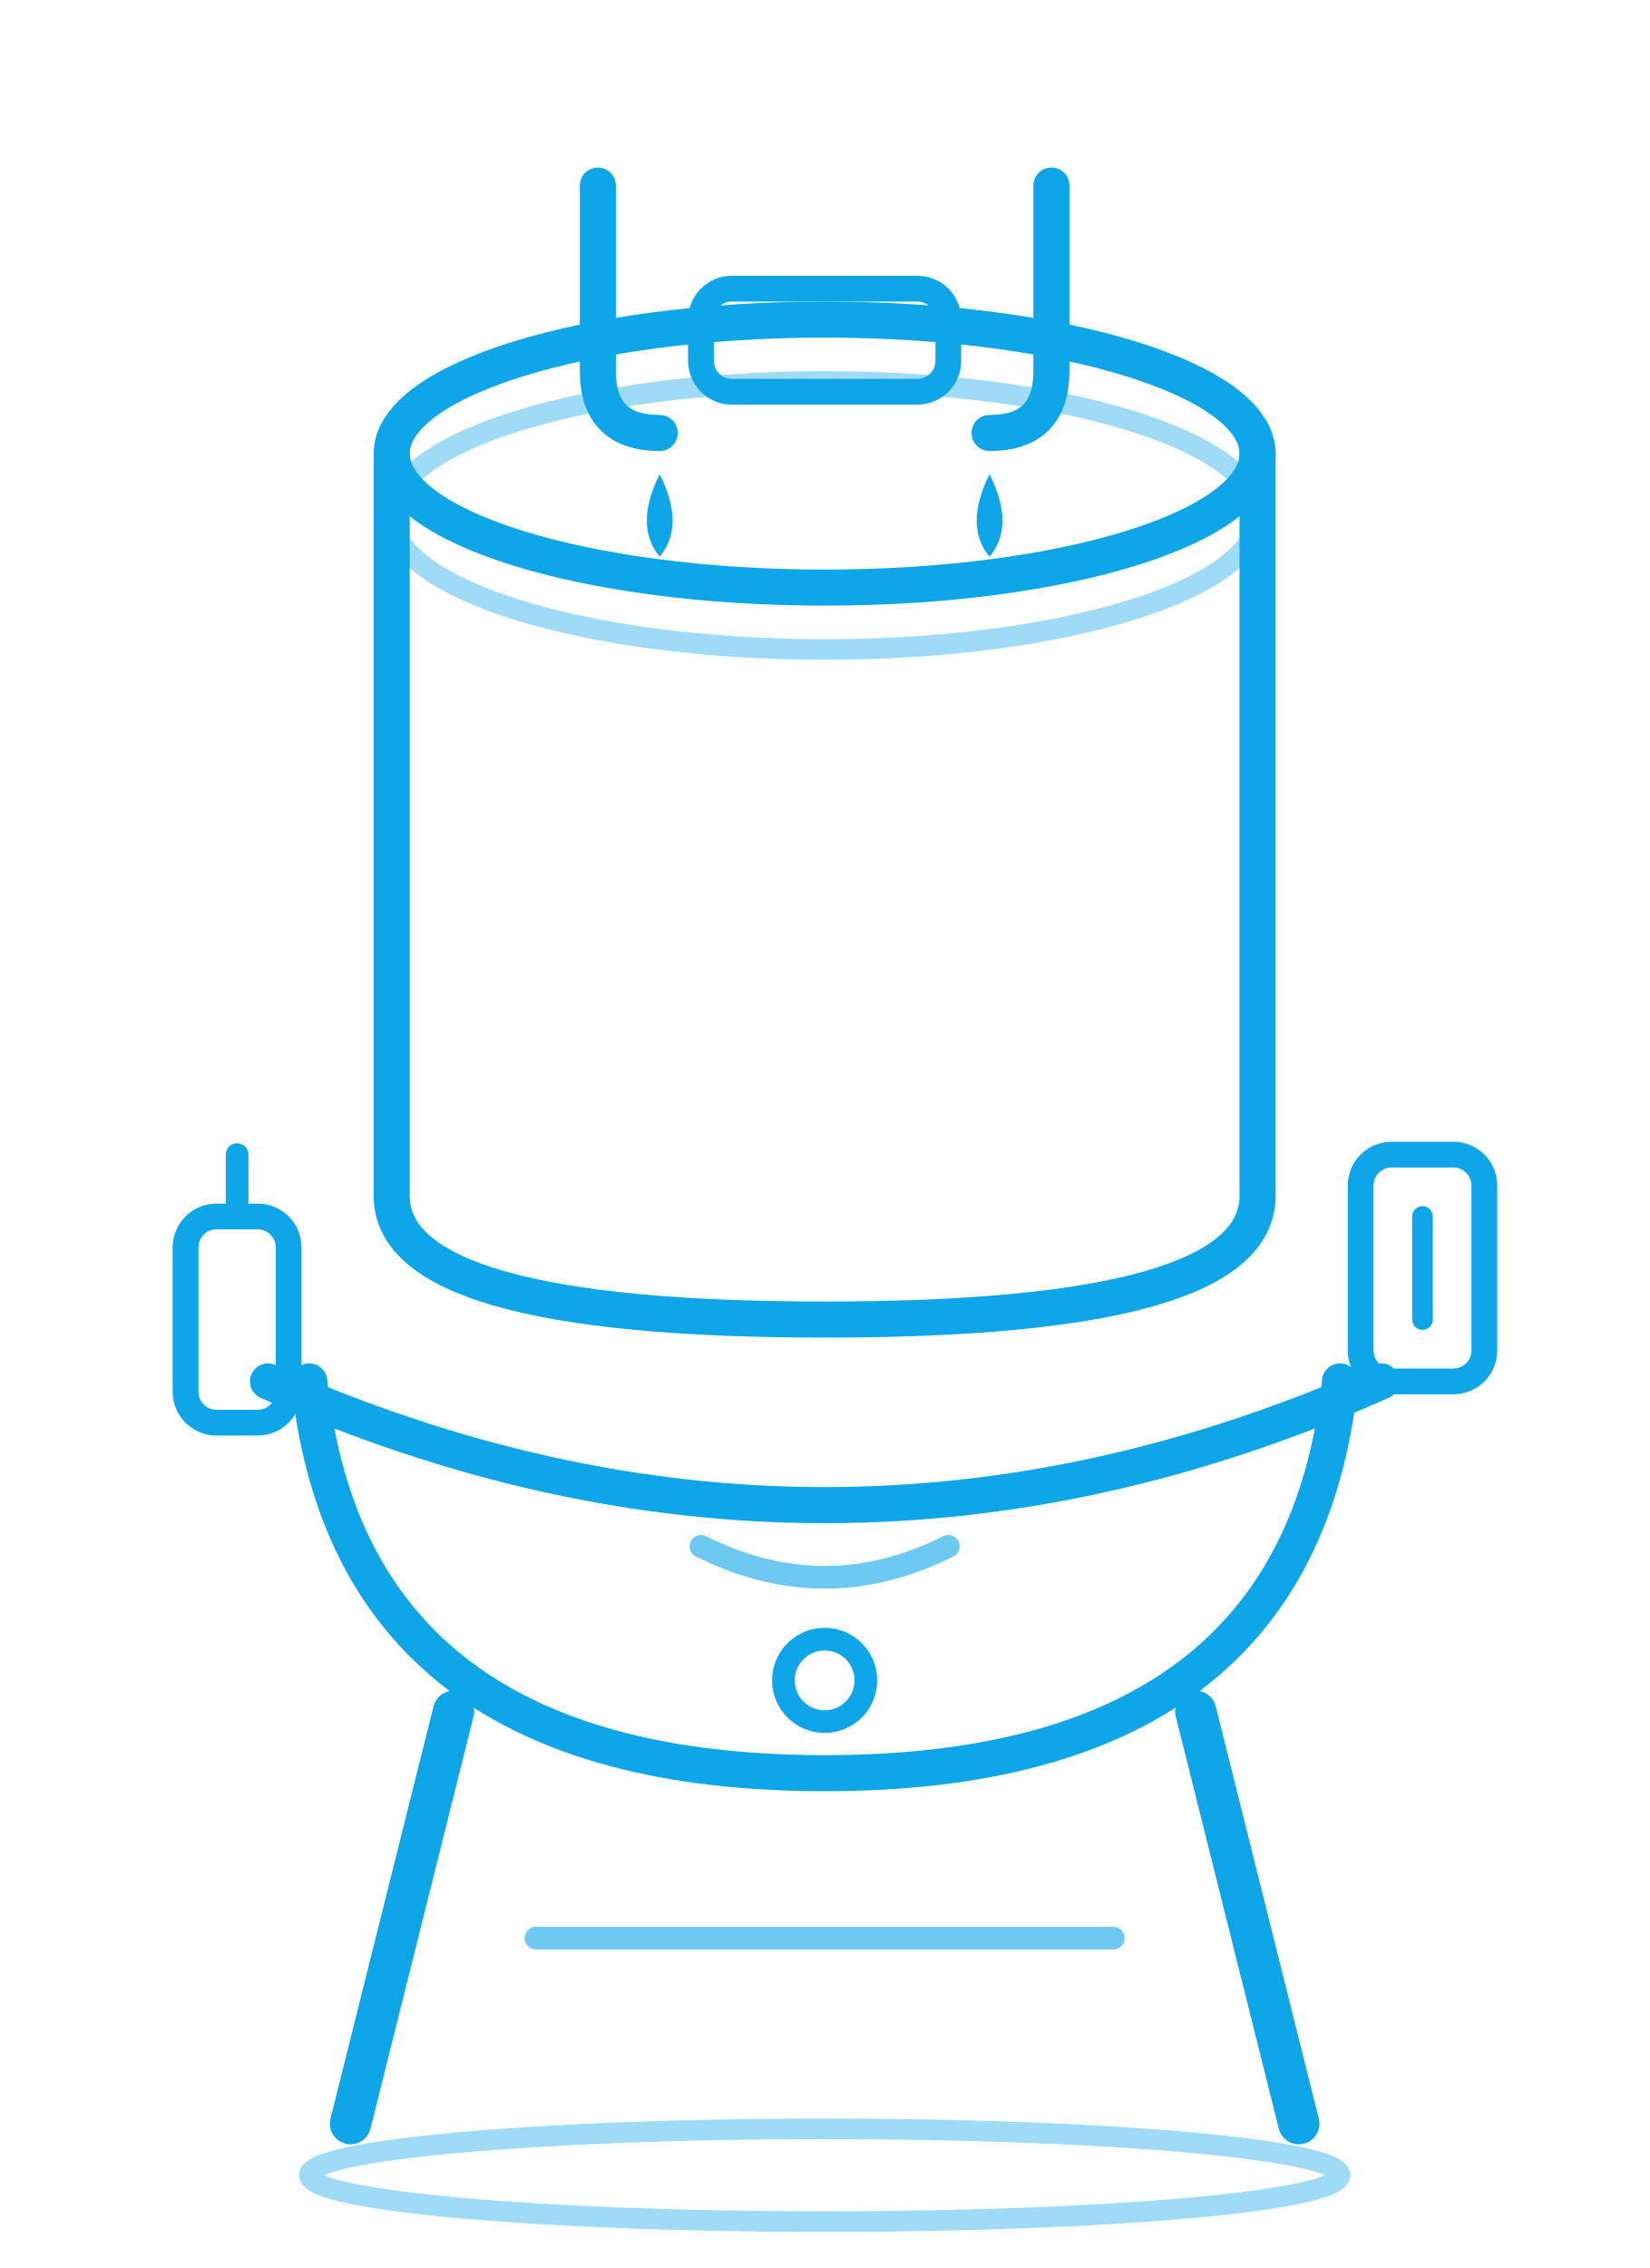
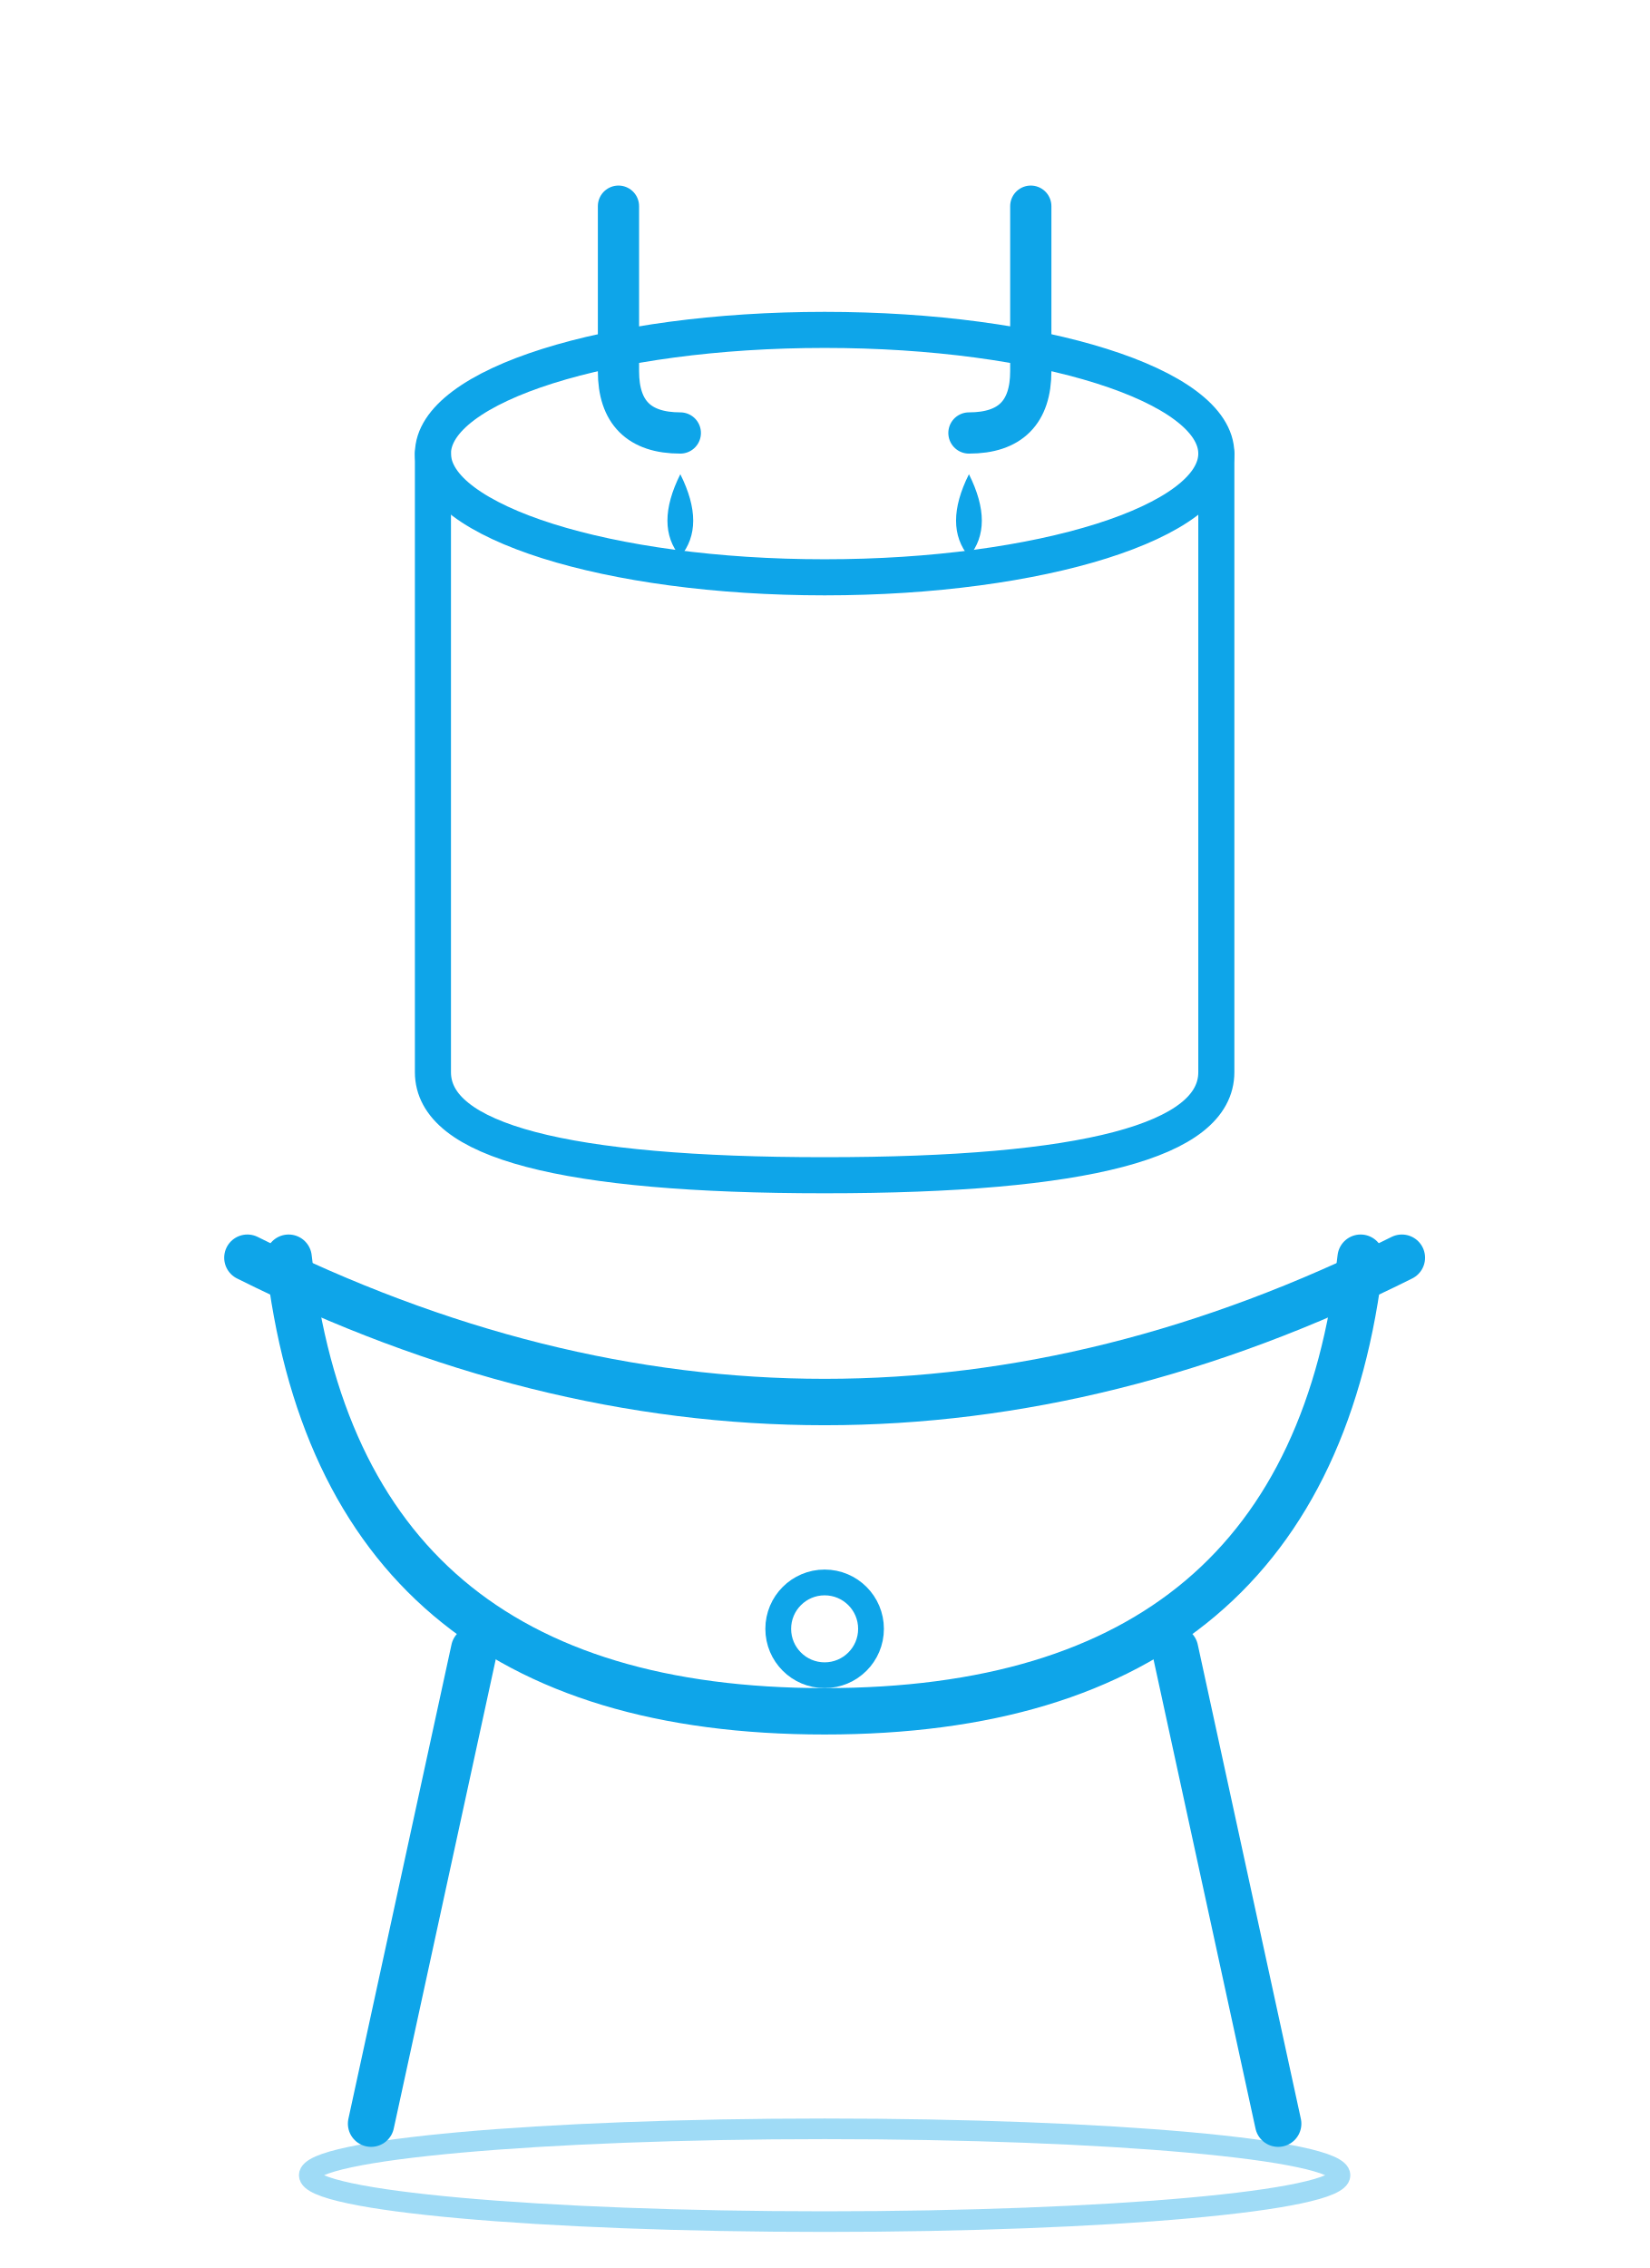
<svg xmlns="http://www.w3.org/2000/svg" viewBox="0 0 160 220" stroke="#0ea5e9" stroke-width="3.5" fill="none" stroke-linecap="round" stroke-linejoin="round">
-   <path d="M38 44 V116 Q38 128 80 128 Q122 128 122 116 V44" />
-   <ellipse cx="80" cy="44" rx="42" ry="13" stroke-width="3.5" />
-   <ellipse cx="80" cy="44" rx="42" ry="13" stroke-width="2" opacity="0.4" transform="translate(0,6)" />
-   <rect x="68" y="28" width="24" height="10" rx="3" stroke-width="2.5" />
-   <path d="M58 18 V36 q0 6 6 6" stroke-width="3.5" />
-   <path d="M102 18 V36 q0 6 -6 6" stroke-width="3.5" />
-   <path d="M64 46 q2.5 5 0 8 q-2.5 -3 0 -8Z" fill="#0ea5e9" stroke="none" />
-   <path d="M96 46 q2.5 5 0 8 q-2.5 -3 0 -8Z" fill="#0ea5e9" stroke="none" />
-   <path d="M26 134 Q80 158 134 134" stroke-width="3.5" />
-   <path d="M30 134 Q34 172 80 172 Q126 172 130 134" stroke-width="3.5" />
-   <path d="M68 150 Q80 156 92 150" stroke-width="2.2" opacity="0.6" />
-   <circle cx="80" cy="163" r="4" stroke-width="2.2" />
-   <rect x="18" y="118" width="10" height="20" rx="3" stroke-width="2.5" />
-   <path d="M23 118 v-6" stroke-width="2.2" />
-   <rect x="132" y="112" width="12" height="22" rx="3" stroke-width="2.5" />
-   <line x1="138" y1="118" x2="138" y2="128" stroke-width="2" />
-   <line x1="44" y1="166" x2="34" y2="206" stroke-width="4" />
-   <line x1="116" y1="166" x2="126" y2="206" stroke-width="4" />
-   <line x1="52" y1="188" x2="108" y2="188" stroke-width="2.2" opacity="0.6" />
+   <path d="M42 44 V104 Q42 114 80 114 Q118 114 118 104 V44" />
+   <ellipse cx="80" cy="44" rx="38" ry="12" stroke-width="3.5" />
+   <path d="M60 20 V36 q0 6 6 6" stroke-width="4" />
+   <path d="M100 20 V36 q0 6 -6 6" stroke-width="4" />
+   <path d="M66 46 q2.5 5 0 8 q-2.5 -3 0 -8Z" fill="#0ea5e9" stroke="none" />
+   <path d="M94 46 q2.5 5 0 8 q-2.5 -3 0 -8Z" fill="#0ea5e9" stroke="none" />
+   <path d="M24 122 Q80 150 136 122" stroke-width="4.5" />
+   <path d="M28 122 Q33 166 80 166 Q127 166 132 122" stroke-width="4.5" />
+   <circle cx="80" cy="158" r="4.5" stroke-width="2.5" />
+   <line x1="46" y1="160" x2="36" y2="206" stroke-width="4.5" />
+   <line x1="114" y1="160" x2="124" y2="206" stroke-width="4.5" />
  <ellipse cx="80" cy="211" rx="50" ry="4.5" stroke-width="2" opacity="0.4" />
</svg>
